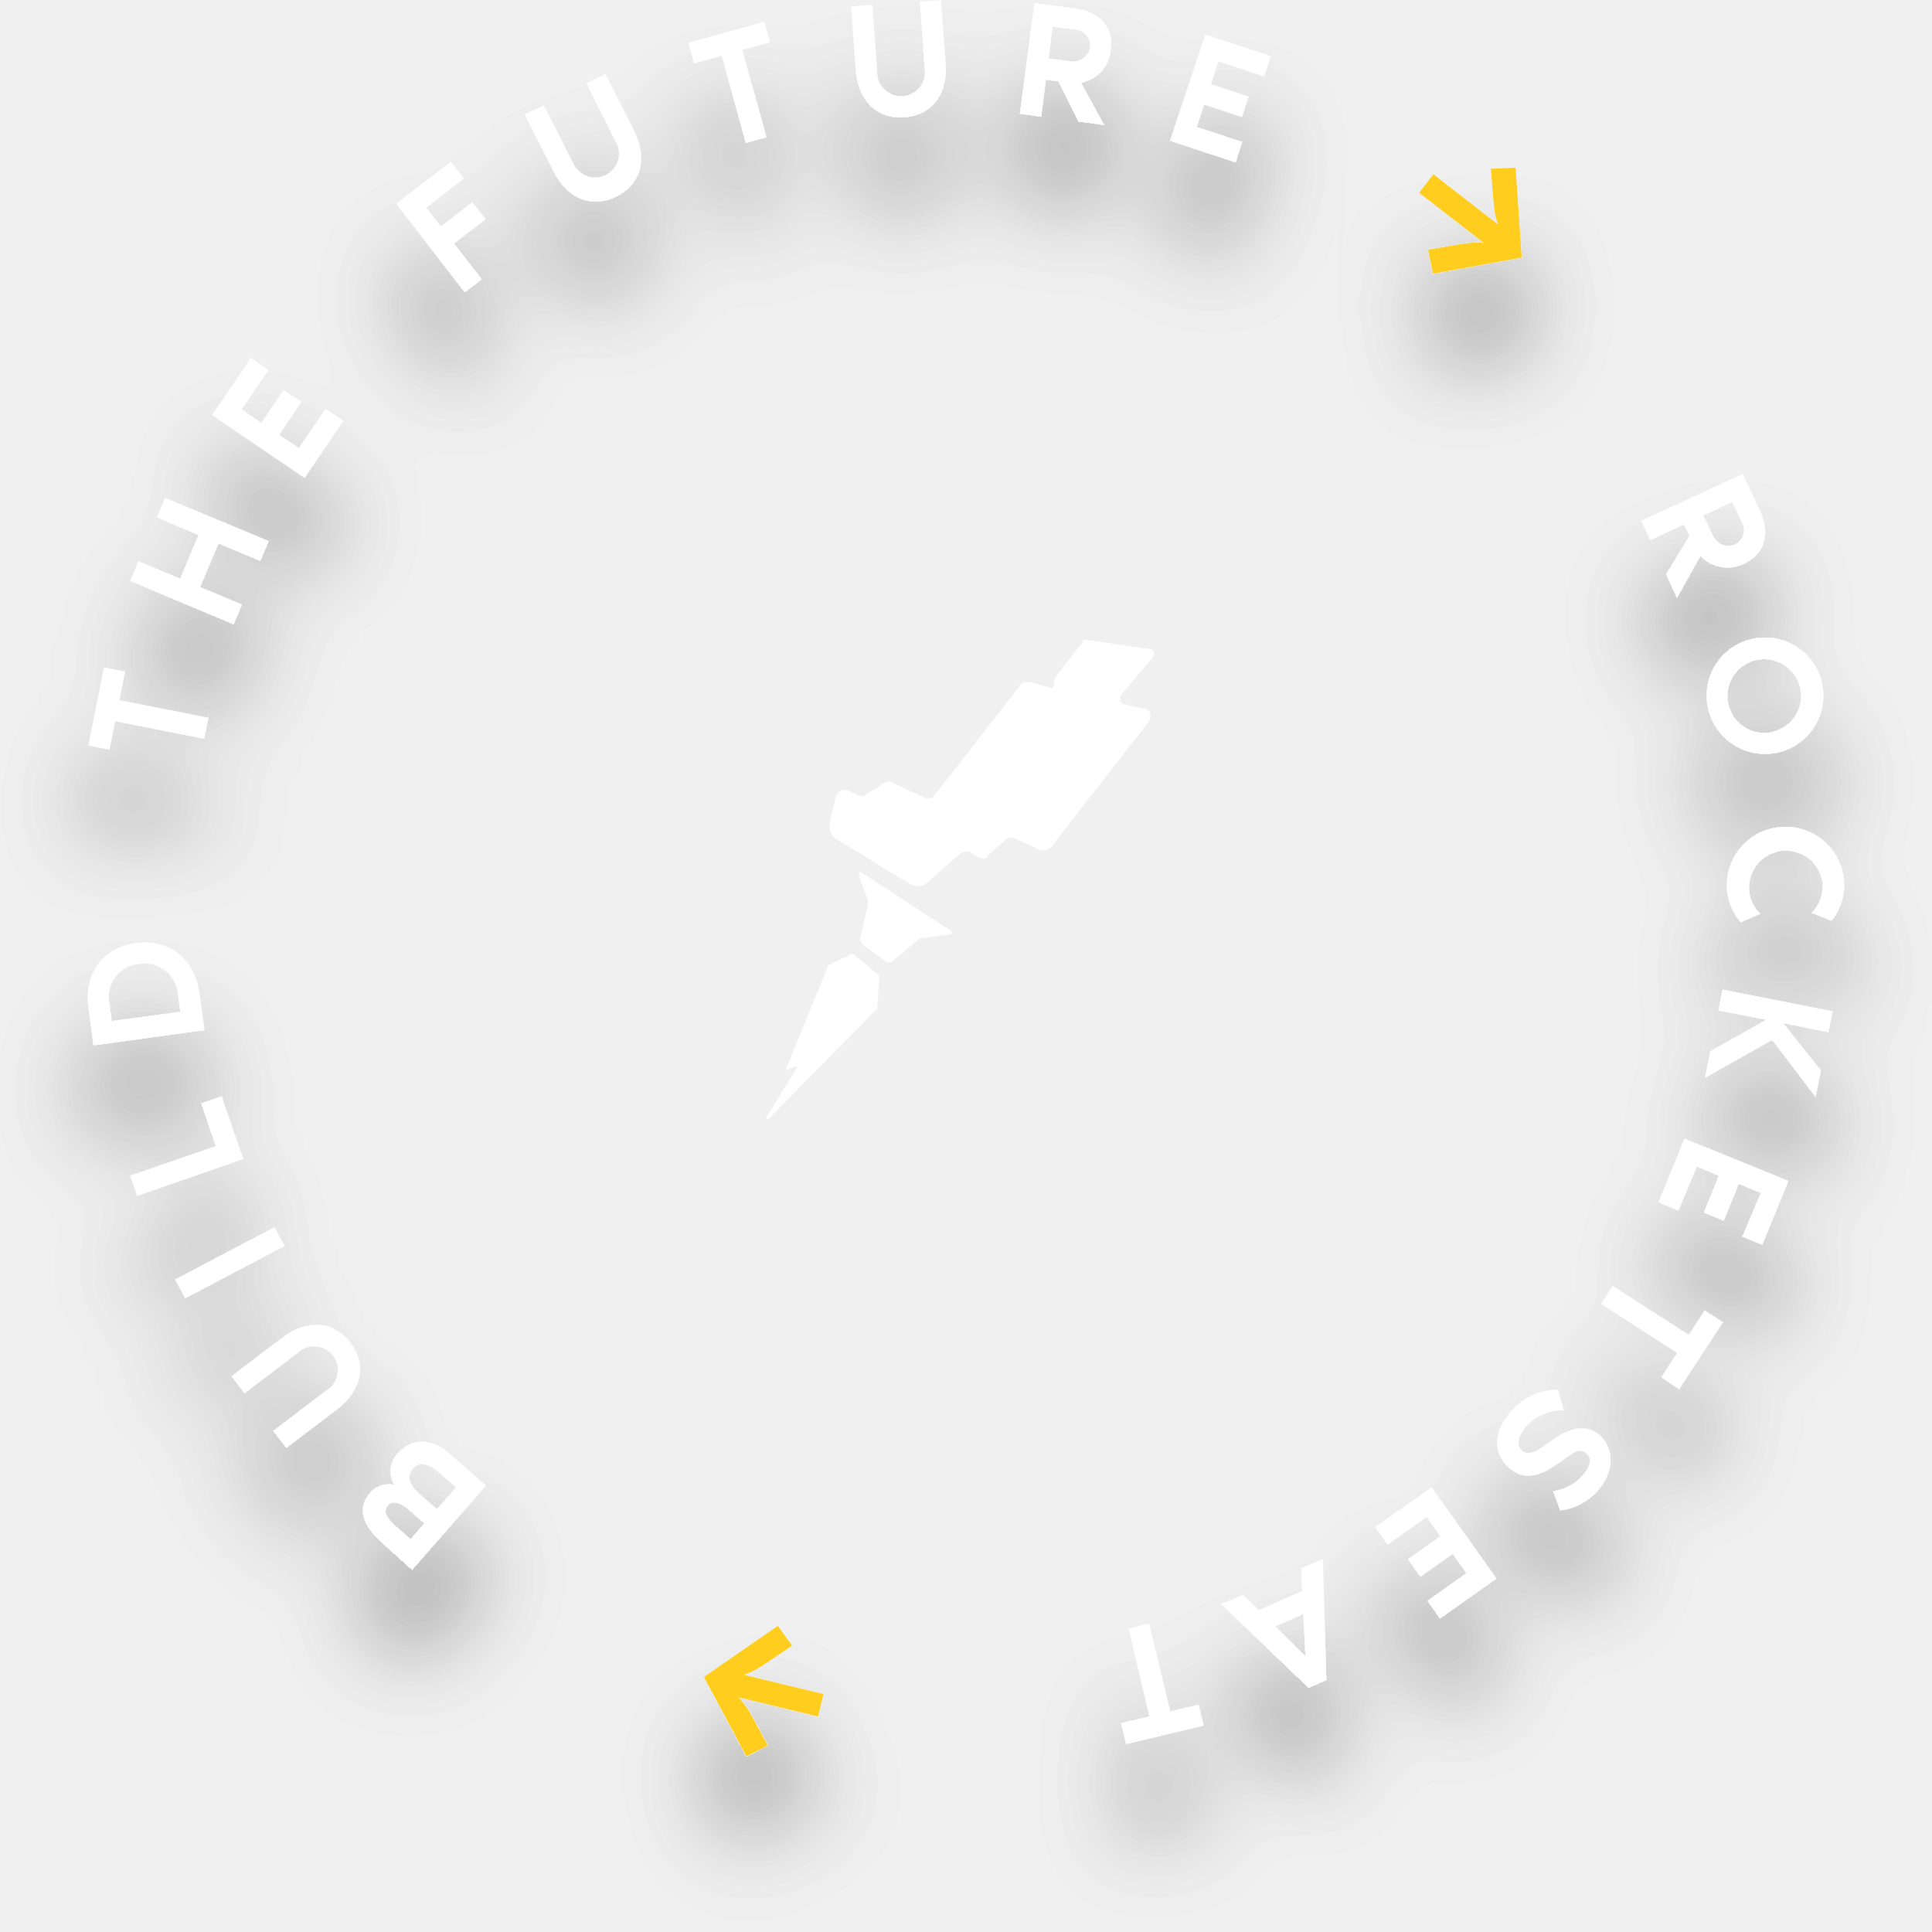
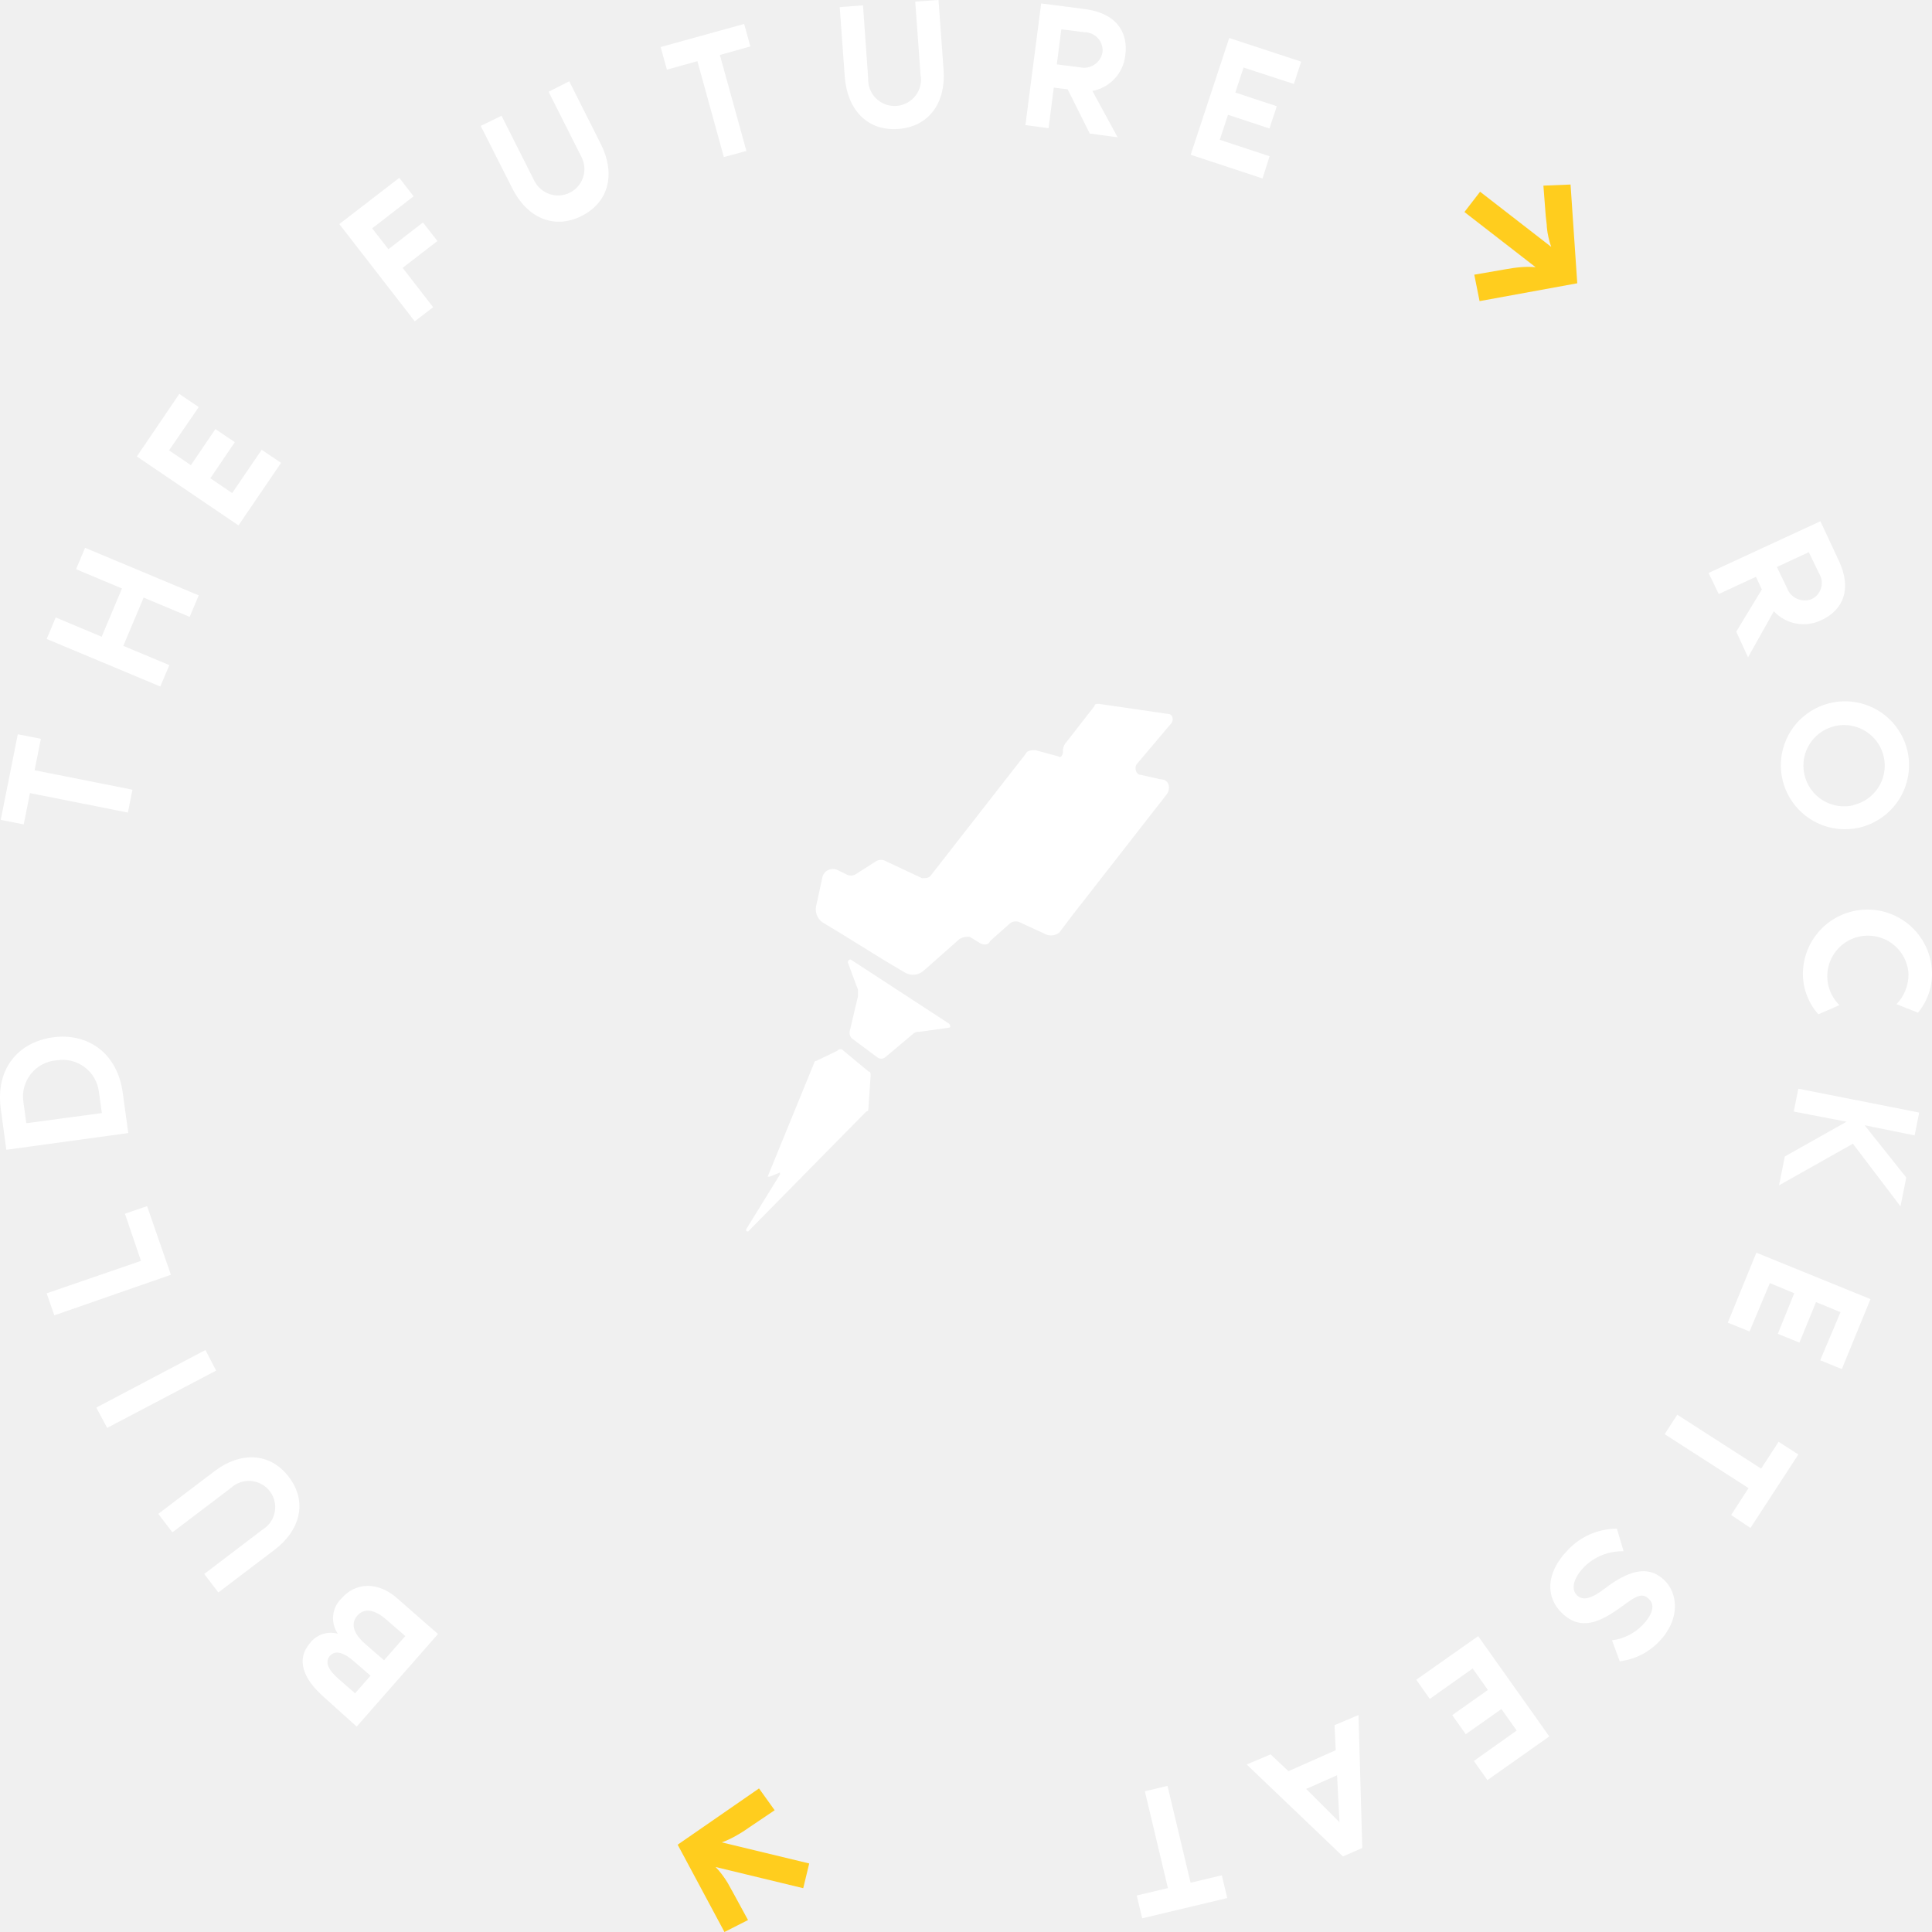
- <svg xmlns="http://www.w3.org/2000/svg" width="88" height="88" viewBox="0 0 88 88" fill="none">
-   <path d="M52.382 29.565L49.499 29.145C49.411 29.145 49.322 29.145 49.322 29.233L48.102 30.799C48.032 30.901 48.001 31.025 48.014 31.148C48.014 31.236 47.925 31.412 47.841 31.324L46.877 31.064C46.705 31.064 46.528 31.064 46.456 31.236L42.525 36.274C42.437 36.362 42.348 36.362 42.176 36.362L40.69 35.665C40.627 35.626 40.554 35.605 40.48 35.605C40.405 35.605 40.332 35.626 40.269 35.665L39.444 36.194C39.382 36.235 39.308 36.256 39.234 36.256C39.159 36.256 39.086 36.235 39.023 36.194L38.674 36.022C38.617 35.996 38.555 35.983 38.493 35.982C38.431 35.982 38.369 35.994 38.311 36.019C38.254 36.043 38.202 36.079 38.16 36.124C38.117 36.17 38.084 36.224 38.064 36.282L37.798 37.5C37.767 37.629 37.776 37.765 37.823 37.889C37.87 38.014 37.954 38.121 38.064 38.197L38.762 38.617L40.593 39.75L41.469 40.271C41.592 40.343 41.734 40.374 41.876 40.358C42.018 40.343 42.151 40.283 42.256 40.187L43.737 38.877C43.865 38.805 44.012 38.775 44.158 38.793L44.579 39.053C44.752 39.142 44.928 39.142 45 38.965L45.783 38.268C45.837 38.214 45.905 38.177 45.98 38.161C46.055 38.146 46.133 38.152 46.204 38.18L47.34 38.705C47.428 38.734 47.521 38.74 47.612 38.725C47.703 38.71 47.789 38.673 47.862 38.617L48.388 37.92L52.319 32.882C52.492 32.617 52.403 32.269 52.054 32.269L51.229 32.084C51.052 32.084 50.968 31.824 51.052 31.664L52.45 30.01C52.643 29.834 52.555 29.565 52.382 29.565Z" fill="white" />
-   <path d="M39.28 39.767C39.192 39.679 39.107 39.767 39.107 39.855L39.528 40.985V41.249L39.179 42.727C39.173 42.775 39.178 42.823 39.193 42.869C39.208 42.915 39.234 42.957 39.267 42.992L40.315 43.772C40.364 43.815 40.426 43.838 40.49 43.838C40.554 43.838 40.616 43.815 40.665 43.772L41.801 42.815C41.835 42.782 41.876 42.756 41.922 42.741C41.967 42.726 42.015 42.721 42.062 42.727L43.287 42.555C43.371 42.555 43.371 42.467 43.287 42.379L39.28 39.767Z" fill="white" />
-   <path d="M38.931 43.512C38.916 43.491 38.896 43.474 38.873 43.462C38.851 43.451 38.826 43.445 38.8 43.445C38.775 43.445 38.749 43.451 38.727 43.462C38.704 43.474 38.684 43.491 38.67 43.512L37.794 43.932C37.783 43.932 37.771 43.934 37.761 43.938C37.751 43.943 37.741 43.95 37.733 43.958C37.725 43.966 37.719 43.976 37.715 43.986C37.711 43.997 37.709 44.008 37.71 44.02L35.786 48.722H35.875L36.296 48.55V48.634L34.898 50.901C34.898 50.989 34.898 50.989 34.983 50.989L39.873 46.023C39.962 46.023 39.962 45.934 39.962 45.846L40.05 44.541C40.05 44.452 40.05 44.368 39.962 44.368L38.931 43.512Z" fill="white" />
-   <g filter="url(#filter0_dd_61385:227)">
-     <path d="M33.998 80L32.062 76.385L35.429 74.055L36.077 74.958L35.012 75.676C34.83 75.806 34.64 75.925 34.444 76.033C34.266 76.133 34.08 76.219 33.888 76.289L37.508 77.162L37.26 78.186L33.632 77.309C33.727 77.406 33.815 77.51 33.897 77.62C33.977 77.725 34.052 77.838 34.128 77.96L34.36 78.379L34.974 79.505L33.998 80Z" fill="#FFCD1E" />
-     <path d="M18.139 66.188C18.715 65.528 19.633 65.461 20.453 66.188L22.137 67.661L18.77 71.494L17.431 70.289C16.556 69.525 16.236 68.723 16.851 68.018C16.983 67.852 17.161 67.729 17.363 67.663C17.565 67.598 17.782 67.592 17.987 67.648C17.836 67.426 17.768 67.158 17.796 66.89C17.824 66.623 17.945 66.374 18.139 66.188ZM19.342 69.387L18.66 68.795C18.239 68.421 17.878 68.316 17.659 68.568C17.44 68.82 17.591 69.151 18.025 69.525L18.703 70.117L19.342 69.387ZM18.795 66.901C18.496 67.245 18.656 67.665 19.128 68.077L19.902 68.749L20.782 67.745L20.007 67.073C19.536 66.662 19.098 66.553 18.795 66.901Z" fill="white" />
-     <path d="M10.554 62.686L12.877 60.923C13.946 60.108 15.171 60.125 15.958 61.154C16.745 62.182 16.434 63.366 15.365 64.177L13.041 65.94L12.456 65.176L14.872 63.337C15.003 63.258 15.115 63.152 15.202 63.027C15.289 62.901 15.348 62.76 15.377 62.61C15.405 62.46 15.402 62.306 15.367 62.158C15.332 62.01 15.266 61.871 15.173 61.749C15.081 61.628 14.964 61.528 14.83 61.455C14.696 61.381 14.548 61.337 14.396 61.324C14.244 61.312 14.091 61.331 13.947 61.381C13.802 61.431 13.67 61.511 13.559 61.615L11.139 63.45L10.554 62.686Z" fill="white" />
-     <path d="M12.949 56.754L8.437 59.126L7.987 58.286L12.507 55.901L12.949 56.754Z" fill="white" />
-     <path d="M9.173 50.259L10.091 49.944L11.076 52.786L6.248 54.465L5.933 53.554L9.838 52.211L9.173 50.259Z" fill="white" />
-     <path d="M6.194 42.954C7.591 42.761 8.849 43.562 9.081 45.238L9.312 46.917L4.262 47.61L4.034 45.93C3.799 44.209 4.8 43.143 6.194 42.954ZM6.324 43.907C6.119 43.925 5.921 43.985 5.74 44.083C5.559 44.181 5.401 44.314 5.274 44.475C5.147 44.637 5.054 44.822 5.002 45.02C4.949 45.218 4.938 45.425 4.969 45.628L5.087 46.51L8.218 46.09L8.096 45.212C8.071 45.009 8.005 44.813 7.902 44.636C7.798 44.459 7.66 44.304 7.495 44.182C7.33 44.06 7.142 43.973 6.942 43.925C6.742 43.878 6.535 43.872 6.333 43.907H6.324Z" fill="white" />
-     <path d="M4.737 30.405L5.693 30.593L5.432 31.895L9.485 32.701L9.296 33.646L5.242 32.84L4.981 34.137L4.03 33.948L4.737 30.405Z" fill="white" />
-     <path d="M7.523 22.684L12.229 24.653L11.854 25.543L9.948 24.745L9.106 26.744L11.013 27.541L10.638 28.427L5.933 26.458L6.307 25.568L8.21 26.366L9.051 24.367L7.149 23.57L7.523 22.684Z" fill="white" />
-     <path d="M11 18.649L11.905 19.262L12.919 17.767L13.723 18.309L12.709 19.804L13.614 20.417L14.835 18.624L15.638 19.166L13.875 21.756L9.666 18.901L11.425 16.311L12.229 16.857L11 18.649Z" fill="white" />
-     <path d="M21.173 13.305L18.05 9.278L20.534 7.364L21.127 8.128L19.41 9.455L20.083 10.32L21.514 9.211L22.112 9.98L20.672 11.092L21.935 12.721L21.173 13.305Z" fill="white" />
-     <path d="M27.571 3.367L28.88 5.966C29.482 7.162 29.242 8.359 28.084 8.942C26.927 9.526 25.816 9.001 25.214 7.801L23.905 5.214L24.768 4.794L26.131 7.498C26.197 7.626 26.286 7.739 26.395 7.832C26.505 7.925 26.631 7.996 26.768 8.04C26.904 8.085 27.049 8.102 27.192 8.09C27.335 8.079 27.474 8.04 27.602 7.975C27.73 7.91 27.844 7.82 27.937 7.711C28.031 7.602 28.102 7.476 28.146 7.34C28.19 7.204 28.207 7.06 28.196 6.917C28.185 6.774 28.145 6.635 28.08 6.507L26.716 3.799L27.571 3.367Z" fill="white" />
-     <path d="M34.814 0.991L35.071 1.923L33.808 2.276L34.907 6.251L33.973 6.503L32.878 2.532L31.616 2.884L31.355 1.948L34.814 0.991Z" fill="white" />
-     <path d="M42.862 0L43.072 2.901C43.169 4.236 42.483 5.248 41.191 5.34C39.899 5.433 39.087 4.53 38.981 3.191L38.771 0.294L39.735 0.223L39.949 3.245C39.942 3.399 39.968 3.553 40.024 3.697C40.081 3.84 40.167 3.97 40.278 4.078C40.389 4.186 40.521 4.269 40.666 4.322C40.812 4.375 40.967 4.397 41.121 4.386C41.275 4.375 41.425 4.331 41.562 4.258C41.698 4.185 41.817 4.084 41.911 3.961C42.005 3.839 42.072 3.698 42.108 3.548C42.143 3.397 42.146 3.241 42.117 3.09L41.898 0.067L42.862 0Z" fill="white" />
-     <path d="M49.125 5.53L48.211 3.699L47.635 3.628L47.42 5.307L46.46 5.181L47.113 0.143L48.91 0.374C50.219 0.542 50.733 1.327 50.594 2.305C50.553 2.662 50.399 2.996 50.155 3.259C49.91 3.522 49.587 3.7 49.234 3.766L50.278 5.685L49.125 5.53ZM47.761 2.666L48.721 2.788C48.822 2.81 48.927 2.812 49.029 2.793C49.131 2.774 49.229 2.734 49.315 2.677C49.402 2.62 49.476 2.546 49.534 2.46C49.592 2.374 49.631 2.277 49.651 2.175C49.664 2.07 49.654 1.963 49.623 1.862C49.592 1.76 49.539 1.667 49.468 1.588C49.398 1.508 49.311 1.445 49.214 1.401C49.117 1.358 49.012 1.335 48.906 1.335L47.946 1.214L47.761 2.666Z" fill="white" />
-     <path d="M55.493 2.796L55.152 3.833L56.869 4.4L56.566 5.319L54.849 4.753L54.508 5.79L56.57 6.47L56.28 7.389L53.304 6.407L54.899 1.574L57.879 2.553L57.576 3.476L55.493 2.796Z" fill="white" />
-     <path d="M69.033 7.641L69.311 11.73L65.266 12.469L65.047 11.374L66.31 11.155C66.541 11.113 66.764 11.08 66.975 11.063C67.178 11.046 67.382 11.046 67.585 11.063L64.639 8.779L65.287 7.939L68.233 10.223C68.186 10.096 68.148 9.966 68.12 9.833C68.087 9.695 68.065 9.554 68.052 9.413C68.052 9.274 68.019 9.115 68.006 8.947L67.909 7.687L69.033 7.641Z" fill="#FFCD1E" />
-     <path d="M75.894 26.156L76.954 24.409L76.71 23.884L75.169 24.598L74.749 23.725L79.379 21.584L80.144 23.221C80.7 24.413 80.309 25.266 79.416 25.681C79.092 25.837 78.726 25.886 78.373 25.819C78.019 25.753 77.696 25.575 77.451 25.312L76.382 27.218L75.894 26.156ZM77.577 23.477L77.998 24.351C78.033 24.448 78.088 24.538 78.159 24.614C78.23 24.69 78.315 24.751 78.41 24.794C78.505 24.837 78.608 24.86 78.712 24.862C78.816 24.865 78.92 24.846 79.016 24.808C79.111 24.762 79.195 24.697 79.263 24.617C79.331 24.536 79.381 24.442 79.409 24.341C79.438 24.24 79.445 24.134 79.43 24.03C79.414 23.926 79.376 23.826 79.32 23.738L78.899 22.864L77.577 23.477Z" fill="white" />
-     <path d="M80.965 34.276C80.453 34.388 79.919 34.346 79.431 34.156C78.942 33.966 78.521 33.636 78.221 33.207C77.92 32.779 77.753 32.271 77.741 31.748C77.729 31.226 77.873 30.711 78.153 30.269C78.434 29.828 78.84 29.479 79.319 29.267C79.798 29.055 80.329 28.989 80.846 29.077C81.363 29.166 81.842 29.405 82.222 29.764C82.603 30.124 82.868 30.588 82.985 31.098C83.14 31.786 83.014 32.508 82.635 33.104C82.256 33.7 81.655 34.121 80.965 34.276ZM80.75 33.335C81.073 33.258 81.367 33.087 81.593 32.845C81.819 32.602 81.968 32.298 82.021 31.971C82.074 31.643 82.029 31.308 81.891 31.006C81.753 30.705 81.529 30.45 81.247 30.276C80.965 30.101 80.637 30.013 80.305 30.023C79.973 30.034 79.651 30.142 79.381 30.335C79.111 30.527 78.903 30.796 78.785 31.105C78.667 31.415 78.644 31.753 78.718 32.076C78.766 32.293 78.858 32.498 78.986 32.68C79.115 32.862 79.279 33.016 79.468 33.134C79.657 33.252 79.868 33.331 80.088 33.367C80.308 33.403 80.533 33.395 80.75 33.344V33.335Z" fill="white" />
-     <path d="M80.17 41.619L79.294 42.001C78.894 41.55 78.668 40.973 78.654 40.372C78.649 40.022 78.713 39.674 78.842 39.348C78.971 39.023 79.163 38.726 79.407 38.474C79.652 38.223 79.943 38.022 80.265 37.883C80.588 37.744 80.934 37.669 81.285 37.664C81.636 37.658 81.985 37.722 82.311 37.851C82.637 37.979 82.935 38.171 83.187 38.415C83.439 38.658 83.641 38.949 83.78 39.271C83.92 39.592 83.994 39.938 84 40.288C84.009 40.888 83.803 41.471 83.419 41.933L82.531 41.581C82.856 41.243 83.035 40.79 83.027 40.321C83.011 40.049 82.928 39.785 82.787 39.552C82.645 39.319 82.448 39.123 82.214 38.983C81.98 38.843 81.715 38.761 81.442 38.746C81.169 38.73 80.896 38.781 80.648 38.895C80.399 39.008 80.182 39.18 80.015 39.396C79.847 39.611 79.736 39.864 79.689 40.133C79.641 40.402 79.661 40.678 79.745 40.937C79.828 41.197 79.974 41.432 80.17 41.623V41.619Z" fill="white" />
-     <path d="M77.665 49.083L77.905 47.887L80.464 46.447L78.276 46.027L78.465 45.082L83.469 46.069L83.28 47.014L81.209 46.594L82.935 48.76L82.695 49.952L80.725 47.358L77.665 49.083Z" fill="white" />
-     <path d="M80.212 54.335L79.197 53.916L78.511 55.595L77.615 55.23L78.296 53.55L77.286 53.13L76.445 55.133L75.544 54.768L76.727 51.871L81.453 53.794L80.266 56.691L79.37 56.325L80.212 54.335Z" fill="white" />
-     <path d="M76.483 63.27L75.683 62.732L76.403 61.62L72.93 59.386L73.452 58.58L76.925 60.813L77.648 59.701L78.465 60.226L76.483 63.27Z" fill="white" />
-     <path d="M68.679 66.796C68.018 66.166 67.976 65.163 68.906 64.198C69.167 63.915 69.483 63.689 69.835 63.534C70.187 63.38 70.567 63.3 70.952 63.299L71.23 64.235C70.928 64.227 70.627 64.279 70.347 64.391C70.066 64.502 69.811 64.669 69.597 64.882C69.134 65.365 69.045 65.814 69.302 66.061C69.559 66.309 69.942 66.171 70.472 65.763C71.63 64.878 72.362 64.899 72.918 65.432C73.473 65.965 73.595 67.027 72.72 67.951C72.286 68.416 71.702 68.714 71.07 68.79L70.75 67.921C71.231 67.861 71.676 67.639 72.013 67.292C72.37 66.922 72.577 66.498 72.282 66.213C71.987 65.927 71.735 66.095 71.137 66.536C70.258 67.17 69.466 67.552 68.679 66.796Z" fill="white" />
-     <path d="M66.802 71.658L66.171 70.768L64.694 71.809L64.134 71.02L65.611 69.978L64.98 69.088L63.204 70.348L62.644 69.554L65.207 67.749L68.153 71.901L65.59 73.711L65.03 72.917L66.802 71.658Z" fill="white" />
-     <path d="M57.353 73.341L59.31 72.472L59.26 71.435L60.253 71.016L60.409 76.52L59.609 76.872L55.623 73.064L56.612 72.644L57.353 73.341ZM58.085 74.076L59.466 75.453L59.365 73.509L58.085 74.076Z" fill="white" />
-     <path d="M51.296 79.433L51.069 78.489L52.361 78.182L51.406 74.173L52.344 73.95L53.3 77.96L54.592 77.653L54.819 78.594L51.296 79.433Z" fill="white" />
-   </g>
-   <defs>
-     <filter id="filter0_dd_61385:227" x="0" y="0" width="88" height="88" filterUnits="userSpaceOnUse" color-interpolation-filters="sRGB">
-       <feFlood flood-opacity="0" result="BackgroundImageFix" />
-       <feColorMatrix in="SourceAlpha" type="matrix" values="0 0 0 0 0 0 0 0 0 0 0 0 0 0 0 0 0 0 127 0" result="hardAlpha" />
-       <feOffset dy="4" />
-       <feGaussianBlur stdDeviation="2" />
-       <feComposite in2="hardAlpha" operator="out" />
-       <feColorMatrix type="matrix" values="0 0 0 0 0 0 0 0 0 0 0 0 0 0 0 0 0 0 0.25 0" />
-       <feBlend mode="normal" in2="BackgroundImageFix" result="effect1_dropShadow_61385:227" />
-       <feColorMatrix in="SourceAlpha" type="matrix" values="0 0 0 0 0 0 0 0 0 0 0 0 0 0 0 0 0 0 127 0" result="hardAlpha" />
-       <feOffset dy="4" />
-       <feGaussianBlur stdDeviation="2" />
-       <feComposite in2="hardAlpha" operator="out" />
-       <feColorMatrix type="matrix" values="0 0 0 0 0 0 0 0 0 0 0 0 0 0 0 0 0 0 0.25 0" />
-       <feBlend mode="normal" in2="effect1_dropShadow_61385:227" result="effect2_dropShadow_61385:227" />
-       <feBlend mode="normal" in="SourceGraphic" in2="effect2_dropShadow_61385:227" result="shape" />
-     </filter>
-   </defs>
+ <svg xmlns="http://www.w3.org/2000/svg" width="80" height="80" viewBox="0 0 80 80" fill="none">
+   <path d="M48.382 29.565L45.499 29.145C45.411 29.145 45.322 29.145 45.322 29.233L44.102 30.799C44.032 30.901 44.001 31.025 44.014 31.148C44.014 31.236 43.925 31.412 43.841 31.324L42.877 31.064C42.705 31.064 42.528 31.064 42.456 31.236L38.525 36.274C38.437 36.362 38.348 36.362 38.176 36.362L36.69 35.665C36.627 35.626 36.554 35.605 36.48 35.605C36.405 35.605 36.332 35.626 36.269 35.665L35.444 36.194C35.382 36.235 35.308 36.256 35.234 36.256C35.159 36.256 35.086 36.235 35.023 36.194L34.674 36.022C34.617 35.996 34.555 35.983 34.493 35.982C34.431 35.982 34.369 35.994 34.311 36.019C34.254 36.043 34.202 36.079 34.16 36.124C34.117 36.17 34.084 36.224 34.064 36.282L33.798 37.5C33.767 37.629 33.776 37.765 33.823 37.889C33.87 38.014 33.954 38.121 34.064 38.197L34.762 38.617L36.593 39.75L37.469 40.271C37.592 40.343 37.734 40.374 37.876 40.358C38.018 40.343 38.151 40.283 38.256 40.187L39.737 38.877C39.865 38.805 40.012 38.775 40.158 38.793L40.579 39.053C40.752 39.142 40.928 39.142 41 38.965L41.783 38.268C41.837 38.214 41.905 38.177 41.98 38.161C42.055 38.146 42.133 38.152 42.204 38.18L43.34 38.705C43.428 38.734 43.521 38.74 43.612 38.725C43.703 38.71 43.789 38.673 43.862 38.617L44.388 37.92L48.319 32.882C48.492 32.617 48.403 32.269 48.054 32.269L47.229 32.084C47.052 32.084 46.968 31.824 47.052 31.664L48.45 30.01C48.643 29.834 48.555 29.565 48.382 29.565Z" fill="white" />
+   <path d="M35.28 39.767C35.192 39.679 35.107 39.767 35.107 39.855L35.528 40.985V41.249L35.179 42.727C35.173 42.775 35.178 42.823 35.193 42.869C35.208 42.915 35.234 42.957 35.267 42.992L36.315 43.772C36.364 43.815 36.426 43.838 36.49 43.838C36.554 43.838 36.616 43.815 36.665 43.772L37.801 42.815C37.835 42.782 37.876 42.756 37.922 42.741C37.967 42.726 38.015 42.721 38.062 42.727L39.287 42.555C39.371 42.555 39.371 42.467 39.287 42.379L35.28 39.767Z" fill="white" />
+   <path d="M34.931 43.512C34.916 43.491 34.896 43.474 34.873 43.462C34.851 43.451 34.826 43.445 34.8 43.445C34.775 43.445 34.749 43.451 34.727 43.462C34.704 43.474 34.684 43.491 34.67 43.512L33.794 43.932C33.783 43.932 33.771 43.934 33.761 43.938C33.751 43.943 33.741 43.95 33.733 43.958C33.725 43.966 33.719 43.976 33.715 43.986C33.711 43.997 33.709 44.008 33.71 44.02L31.787 48.722H31.875L32.296 48.55V48.634L30.898 50.901C30.898 50.989 30.898 50.989 30.983 50.989L35.873 46.023C35.962 46.023 35.962 45.934 35.962 45.846L36.05 44.541C36.05 44.452 36.05 44.368 35.962 44.368L34.931 43.512Z" fill="white" />
+   <path d="M29.998 80L28.061 76.385L31.429 74.055L32.077 74.958L31.012 75.676C30.83 75.806 30.64 75.925 30.444 76.033C30.266 76.133 30.08 76.219 29.888 76.289L33.508 77.162L33.26 78.186L29.631 77.309C29.727 77.406 29.815 77.51 29.897 77.62C29.977 77.725 30.052 77.838 30.128 77.96L30.36 78.379L30.974 79.505L29.998 80Z" fill="#FFCD1E" />
+   <path d="M14.139 66.188C14.715 65.528 15.633 65.461 16.453 66.188L18.137 67.661L14.77 71.494L13.431 70.289C12.556 69.525 12.236 68.723 12.851 68.018C12.983 67.852 13.161 67.729 13.363 67.663C13.565 67.598 13.782 67.592 13.987 67.648C13.836 67.426 13.768 67.158 13.796 66.89C13.824 66.623 13.945 66.374 14.139 66.188ZM15.342 69.387L14.66 68.795C14.239 68.421 13.878 68.316 13.659 68.568C13.44 68.82 13.591 69.151 14.025 69.525L14.703 70.117L15.342 69.387ZM14.795 66.901C14.496 67.245 14.656 67.665 15.128 68.077L15.902 68.749L16.782 67.745L16.007 67.073C15.536 66.662 15.098 66.553 14.795 66.901Z" fill="white" />
+   <path d="M6.554 62.686L8.877 60.923C9.946 60.108 11.171 60.125 11.958 61.154C12.745 62.182 12.434 63.366 11.365 64.177L9.041 65.94L8.456 65.176L10.872 63.337C11.003 63.258 11.115 63.152 11.202 63.027C11.289 62.901 11.348 62.76 11.377 62.61C11.405 62.46 11.402 62.306 11.367 62.158C11.332 62.01 11.266 61.871 11.173 61.749C11.081 61.628 10.964 61.528 10.83 61.455C10.696 61.381 10.548 61.337 10.396 61.324C10.244 61.312 10.091 61.331 9.947 61.381C9.802 61.431 9.67 61.511 9.559 61.615L7.139 63.45L6.554 62.686Z" fill="white" />
+   <path d="M8.949 56.754L4.437 59.126L3.987 58.286L8.507 55.901L8.949 56.754Z" fill="white" />
+   <path d="M5.173 50.259L6.091 49.944L7.076 52.786L2.248 54.465L1.933 53.554L5.838 52.211L5.173 50.259Z" fill="white" />
+   <path d="M2.194 42.954C3.591 42.761 4.849 43.562 5.081 45.238L5.312 46.917L0.262 47.61L0.034 45.93C-0.201 44.209 0.8 43.143 2.194 42.954ZM2.324 43.907C2.119 43.925 1.921 43.985 1.74 44.083C1.559 44.181 1.401 44.314 1.274 44.475C1.147 44.637 1.054 44.822 1.002 45.02C0.949 45.218 0.938 45.425 0.969 45.628L1.087 46.51L4.218 46.09L4.096 45.212C4.071 45.009 4.005 44.813 3.902 44.636C3.798 44.459 3.66 44.304 3.495 44.182C3.33 44.06 3.142 43.973 2.942 43.925C2.742 43.878 2.535 43.872 2.333 43.907H2.324Z" fill="white" />
+   <path d="M0.737 30.405L1.693 30.593L1.432 31.895L5.485 32.701L5.296 33.646L1.242 32.84L0.981 34.137L0.03 33.948L0.737 30.405Z" fill="white" />
+   <path d="M3.523 22.684L8.229 24.653L7.854 25.543L5.948 24.745L5.106 26.744L7.013 27.541L6.638 28.427L1.933 26.458L2.307 25.568L4.21 26.366L5.051 24.367L3.149 23.57L3.523 22.684Z" fill="white" />
+   <path d="M7 18.649L7.905 19.262L8.919 17.767L9.723 18.309L8.709 19.804L9.614 20.417L10.835 18.624L11.638 19.166L9.875 21.756L5.666 18.901L7.425 16.311L8.229 16.857L7 18.649Z" fill="white" />
+   <path d="M17.173 13.305L14.05 9.278L16.534 7.364L17.127 8.128L15.41 9.455L16.083 10.32L17.514 9.211L18.112 9.98L16.672 11.092L17.935 12.721L17.173 13.305Z" fill="white" />
+   <path d="M23.571 3.367L24.88 5.966C25.482 7.162 25.242 8.359 24.084 8.942C22.927 9.526 21.816 9.001 21.214 7.801L19.905 5.214L20.768 4.794L22.131 7.498C22.197 7.626 22.286 7.739 22.395 7.832C22.505 7.925 22.631 7.996 22.768 8.04C22.904 8.085 23.049 8.102 23.192 8.09C23.335 8.079 23.474 8.04 23.602 7.975C23.73 7.91 23.844 7.82 23.937 7.711C24.031 7.602 24.102 7.476 24.146 7.34C24.19 7.204 24.207 7.06 24.196 6.917C24.185 6.774 24.145 6.635 24.08 6.507L22.716 3.799L23.571 3.367Z" fill="white" />
+   <path d="M30.814 0.991L31.071 1.923L29.808 2.276L30.907 6.251L29.973 6.503L28.878 2.532L27.616 2.884L27.355 1.948L30.814 0.991Z" fill="white" />
+   <path d="M38.862 0L39.072 2.901C39.169 4.236 38.483 5.248 37.191 5.34C35.899 5.433 35.087 4.53 34.981 3.191L34.771 0.294L35.735 0.223L35.949 3.245C35.942 3.399 35.968 3.553 36.024 3.697C36.081 3.84 36.167 3.97 36.278 4.078C36.389 4.186 36.521 4.269 36.666 4.322C36.812 4.375 36.967 4.397 37.121 4.386C37.275 4.375 37.425 4.331 37.562 4.258C37.698 4.185 37.817 4.084 37.911 3.961C38.005 3.839 38.072 3.698 38.108 3.548C38.143 3.397 38.146 3.241 38.117 3.09L37.898 0.067L38.862 0Z" fill="white" />
+   <path d="M45.125 5.53L44.211 3.699L43.635 3.628L43.42 5.307L42.46 5.181L43.113 0.143L44.91 0.374C46.219 0.542 46.733 1.327 46.594 2.305C46.553 2.662 46.399 2.996 46.155 3.259C45.91 3.522 45.587 3.7 45.234 3.766L46.278 5.685L45.125 5.53ZM43.761 2.666L44.721 2.788C44.822 2.81 44.927 2.812 45.029 2.793C45.131 2.774 45.229 2.734 45.315 2.677C45.402 2.62 45.476 2.546 45.534 2.46C45.592 2.374 45.631 2.277 45.651 2.175C45.664 2.07 45.654 1.963 45.623 1.862C45.592 1.76 45.539 1.667 45.468 1.588C45.398 1.508 45.311 1.445 45.214 1.401C45.117 1.358 45.012 1.335 44.906 1.335L43.946 1.214L43.761 2.666Z" fill="white" />
+   <path d="M51.493 2.796L51.152 3.833L52.869 4.4L52.566 5.319L50.849 4.753L50.508 5.79L52.57 6.47L52.28 7.389L49.304 6.407L50.899 1.574L53.879 2.553L53.576 3.476L51.493 2.796Z" fill="white" />
+   <path d="M65.033 7.641L65.311 11.73L61.266 12.469L61.047 11.374L62.31 11.155C62.541 11.113 62.764 11.08 62.975 11.063C63.178 11.046 63.382 11.046 63.585 11.063L60.639 8.779L61.287 7.939L64.233 10.223C64.186 10.096 64.148 9.966 64.12 9.833C64.087 9.695 64.065 9.554 64.052 9.413C64.052 9.274 64.019 9.115 64.006 8.947L63.909 7.687L65.033 7.641Z" fill="#FFCD1E" />
+   <path d="M71.894 26.156L72.954 24.409L72.71 23.884L71.169 24.598L70.749 23.725L75.379 21.584L76.144 23.221C76.7 24.413 76.309 25.266 75.416 25.681C75.092 25.837 74.726 25.886 74.373 25.819C74.019 25.753 73.696 25.575 73.451 25.312L72.382 27.218L71.894 26.156ZM73.577 23.477L73.998 24.351C74.033 24.448 74.088 24.538 74.159 24.614C74.23 24.69 74.315 24.751 74.41 24.794C74.505 24.837 74.608 24.86 74.712 24.862C74.816 24.865 74.92 24.846 75.016 24.808C75.111 24.762 75.195 24.697 75.263 24.617C75.331 24.536 75.381 24.442 75.409 24.341C75.438 24.24 75.445 24.134 75.43 24.03C75.414 23.926 75.376 23.826 75.32 23.738L74.899 22.864L73.577 23.477Z" fill="white" />
+   <path d="M76.965 34.276C76.453 34.388 75.919 34.346 75.431 34.156C74.942 33.966 74.521 33.636 74.221 33.207C73.92 32.779 73.753 32.271 73.741 31.748C73.729 31.226 73.873 30.711 74.153 30.269C74.434 29.828 74.84 29.479 75.319 29.267C75.798 29.055 76.329 28.989 76.846 29.077C77.363 29.166 77.842 29.405 78.222 29.764C78.603 30.124 78.868 30.588 78.985 31.098C79.14 31.786 79.014 32.508 78.635 33.104C78.256 33.7 77.655 34.121 76.965 34.276ZM76.75 33.335C77.073 33.258 77.367 33.087 77.593 32.845C77.819 32.602 77.968 32.298 78.021 31.971C78.074 31.643 78.029 31.308 77.891 31.006C77.753 30.705 77.529 30.45 77.247 30.276C76.965 30.101 76.637 30.013 76.305 30.023C75.973 30.034 75.651 30.142 75.381 30.335C75.111 30.527 74.903 30.796 74.785 31.105C74.667 31.415 74.644 31.753 74.718 32.076C74.766 32.293 74.858 32.498 74.986 32.68C75.115 32.862 75.279 33.016 75.468 33.134C75.657 33.252 75.868 33.331 76.088 33.367C76.308 33.403 76.533 33.395 76.75 33.344V33.335Z" fill="white" />
+   <path d="M76.17 41.619L75.294 42.001C74.894 41.55 74.668 40.973 74.654 40.372C74.649 40.022 74.713 39.674 74.842 39.348C74.971 39.023 75.163 38.726 75.407 38.474C75.652 38.223 75.943 38.022 76.265 37.883C76.588 37.744 76.934 37.669 77.285 37.664C77.636 37.658 77.985 37.722 78.311 37.851C78.637 37.979 78.935 38.171 79.187 38.415C79.439 38.658 79.641 38.949 79.78 39.271C79.92 39.592 79.994 39.938 80 40.288C80.009 40.888 79.803 41.471 79.419 41.933L78.531 41.581C78.856 41.243 79.035 40.79 79.027 40.321C79.011 40.049 78.928 39.785 78.787 39.552C78.645 39.319 78.448 39.123 78.214 38.983C77.98 38.843 77.715 38.761 77.442 38.746C77.169 38.73 76.896 38.781 76.648 38.895C76.399 39.008 76.182 39.18 76.015 39.396C75.847 39.611 75.736 39.864 75.689 40.133C75.641 40.402 75.661 40.678 75.745 40.937C75.828 41.197 75.974 41.432 76.17 41.623V41.619Z" fill="white" />
+   <path d="M73.665 49.083L73.905 47.887L76.464 46.447L74.276 46.027L74.465 45.082L79.469 46.069L79.28 47.014L77.209 46.594L78.935 48.76L78.695 49.952L76.725 47.358L73.665 49.083Z" fill="white" />
+   <path d="M76.212 54.335L75.197 53.916L74.511 55.595L73.615 55.23L74.296 53.55L73.286 53.13L72.445 55.133L71.544 54.768L72.727 51.871L77.453 53.794L76.266 56.691L75.37 56.325L76.212 54.335Z" fill="white" />
+   <path d="M72.483 63.27L71.683 62.732L72.403 61.62L68.93 59.386L69.452 58.58L72.925 60.813L73.648 59.701L74.465 60.226L72.483 63.27Z" fill="white" />
+   <path d="M64.679 66.796C64.018 66.166 63.976 65.163 64.906 64.198C65.167 63.915 65.483 63.689 65.835 63.534C66.187 63.38 66.567 63.3 66.952 63.299L67.23 64.235C66.928 64.227 66.627 64.279 66.347 64.391C66.066 64.502 65.811 64.669 65.597 64.882C65.134 65.365 65.045 65.814 65.302 66.061C65.559 66.309 65.942 66.171 66.472 65.763C67.63 64.878 68.362 64.899 68.918 65.432C69.473 65.965 69.595 67.027 68.72 67.951C68.286 68.416 67.702 68.714 67.07 68.79L66.75 67.921C67.231 67.861 67.676 67.639 68.013 67.292C68.37 66.922 68.577 66.498 68.282 66.213C67.987 65.927 67.735 66.095 67.137 66.536C66.258 67.17 65.466 67.552 64.679 66.796Z" fill="white" />
+   <path d="M62.802 71.658L62.171 70.768L60.694 71.809L60.134 71.02L61.611 69.978L60.98 69.088L59.204 70.348L58.644 69.554L61.207 67.749L64.153 71.901L61.59 73.711L61.03 72.917L62.802 71.658Z" fill="white" />
+   <path d="M53.353 73.341L55.31 72.472L55.26 71.435L56.253 71.016L56.409 76.52L55.609 76.872L51.623 73.064L52.612 72.644L53.353 73.341ZM54.085 74.076L55.466 75.453L55.365 73.509L54.085 74.076Z" fill="white" />
+   <path d="M47.296 79.433L47.069 78.489L48.361 78.182L47.406 74.173L48.344 73.95L49.3 77.96L50.592 77.653L50.819 78.594L47.296 79.433Z" fill="white" />
</svg>
